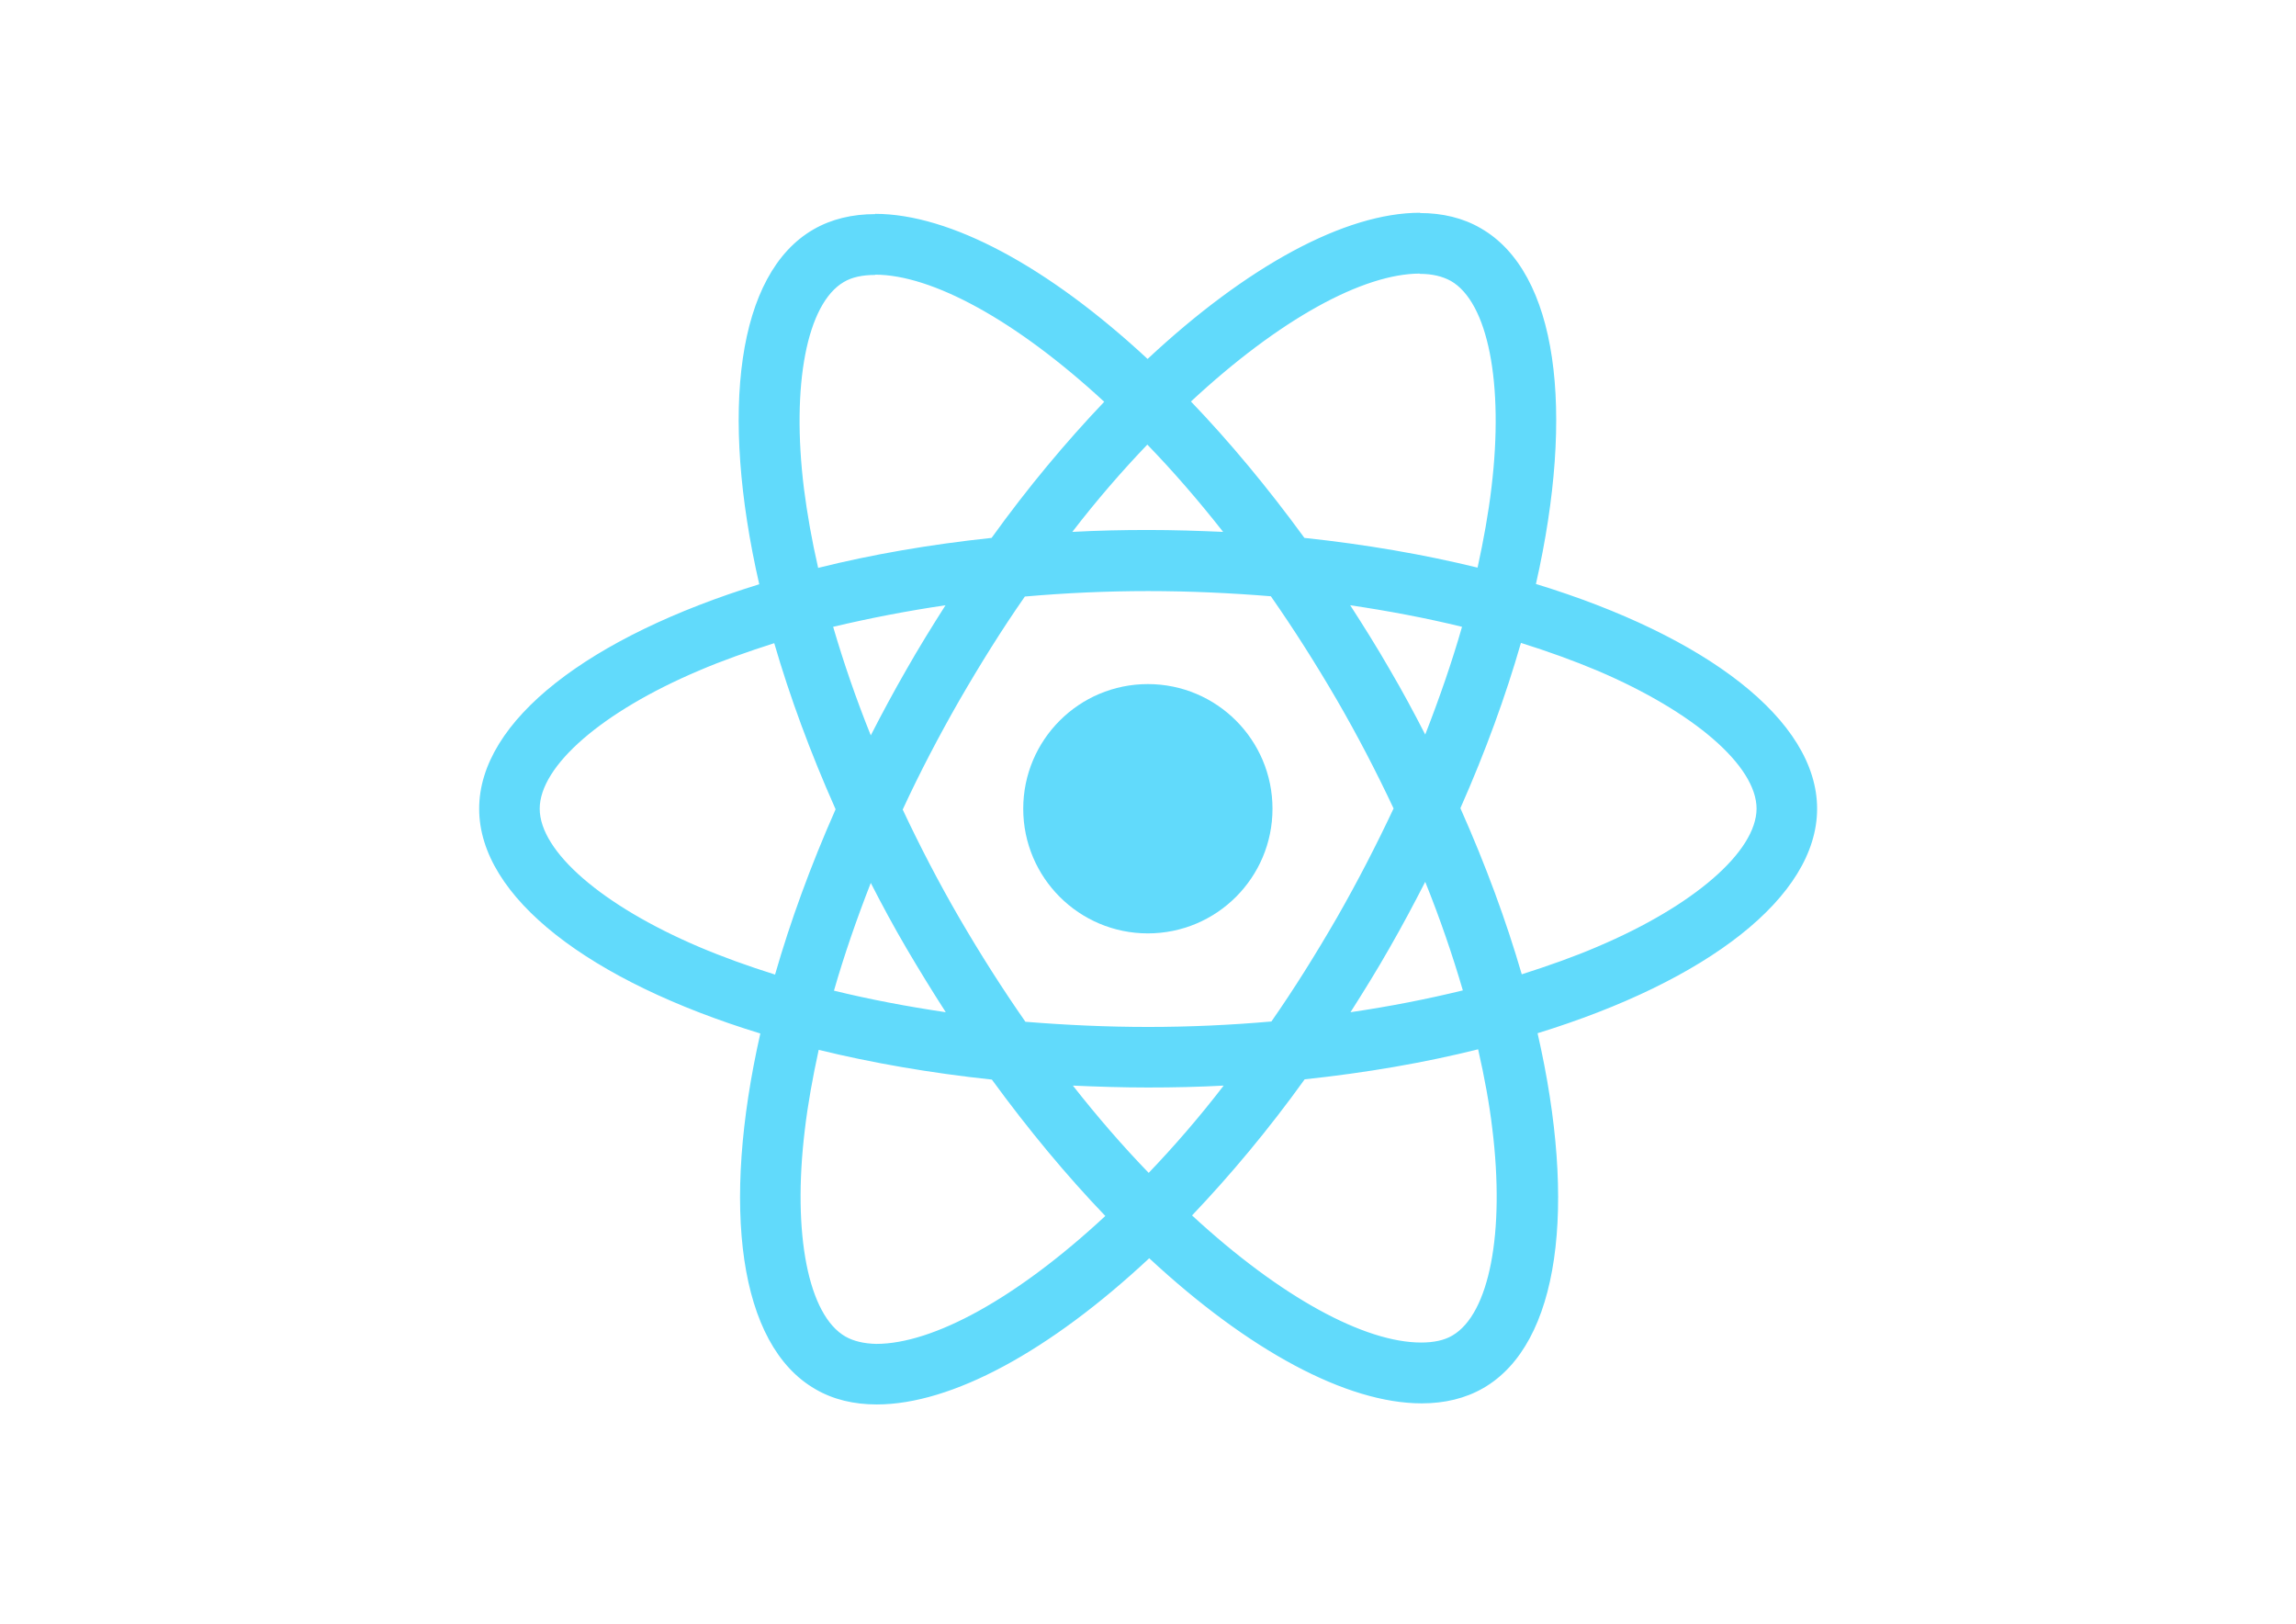
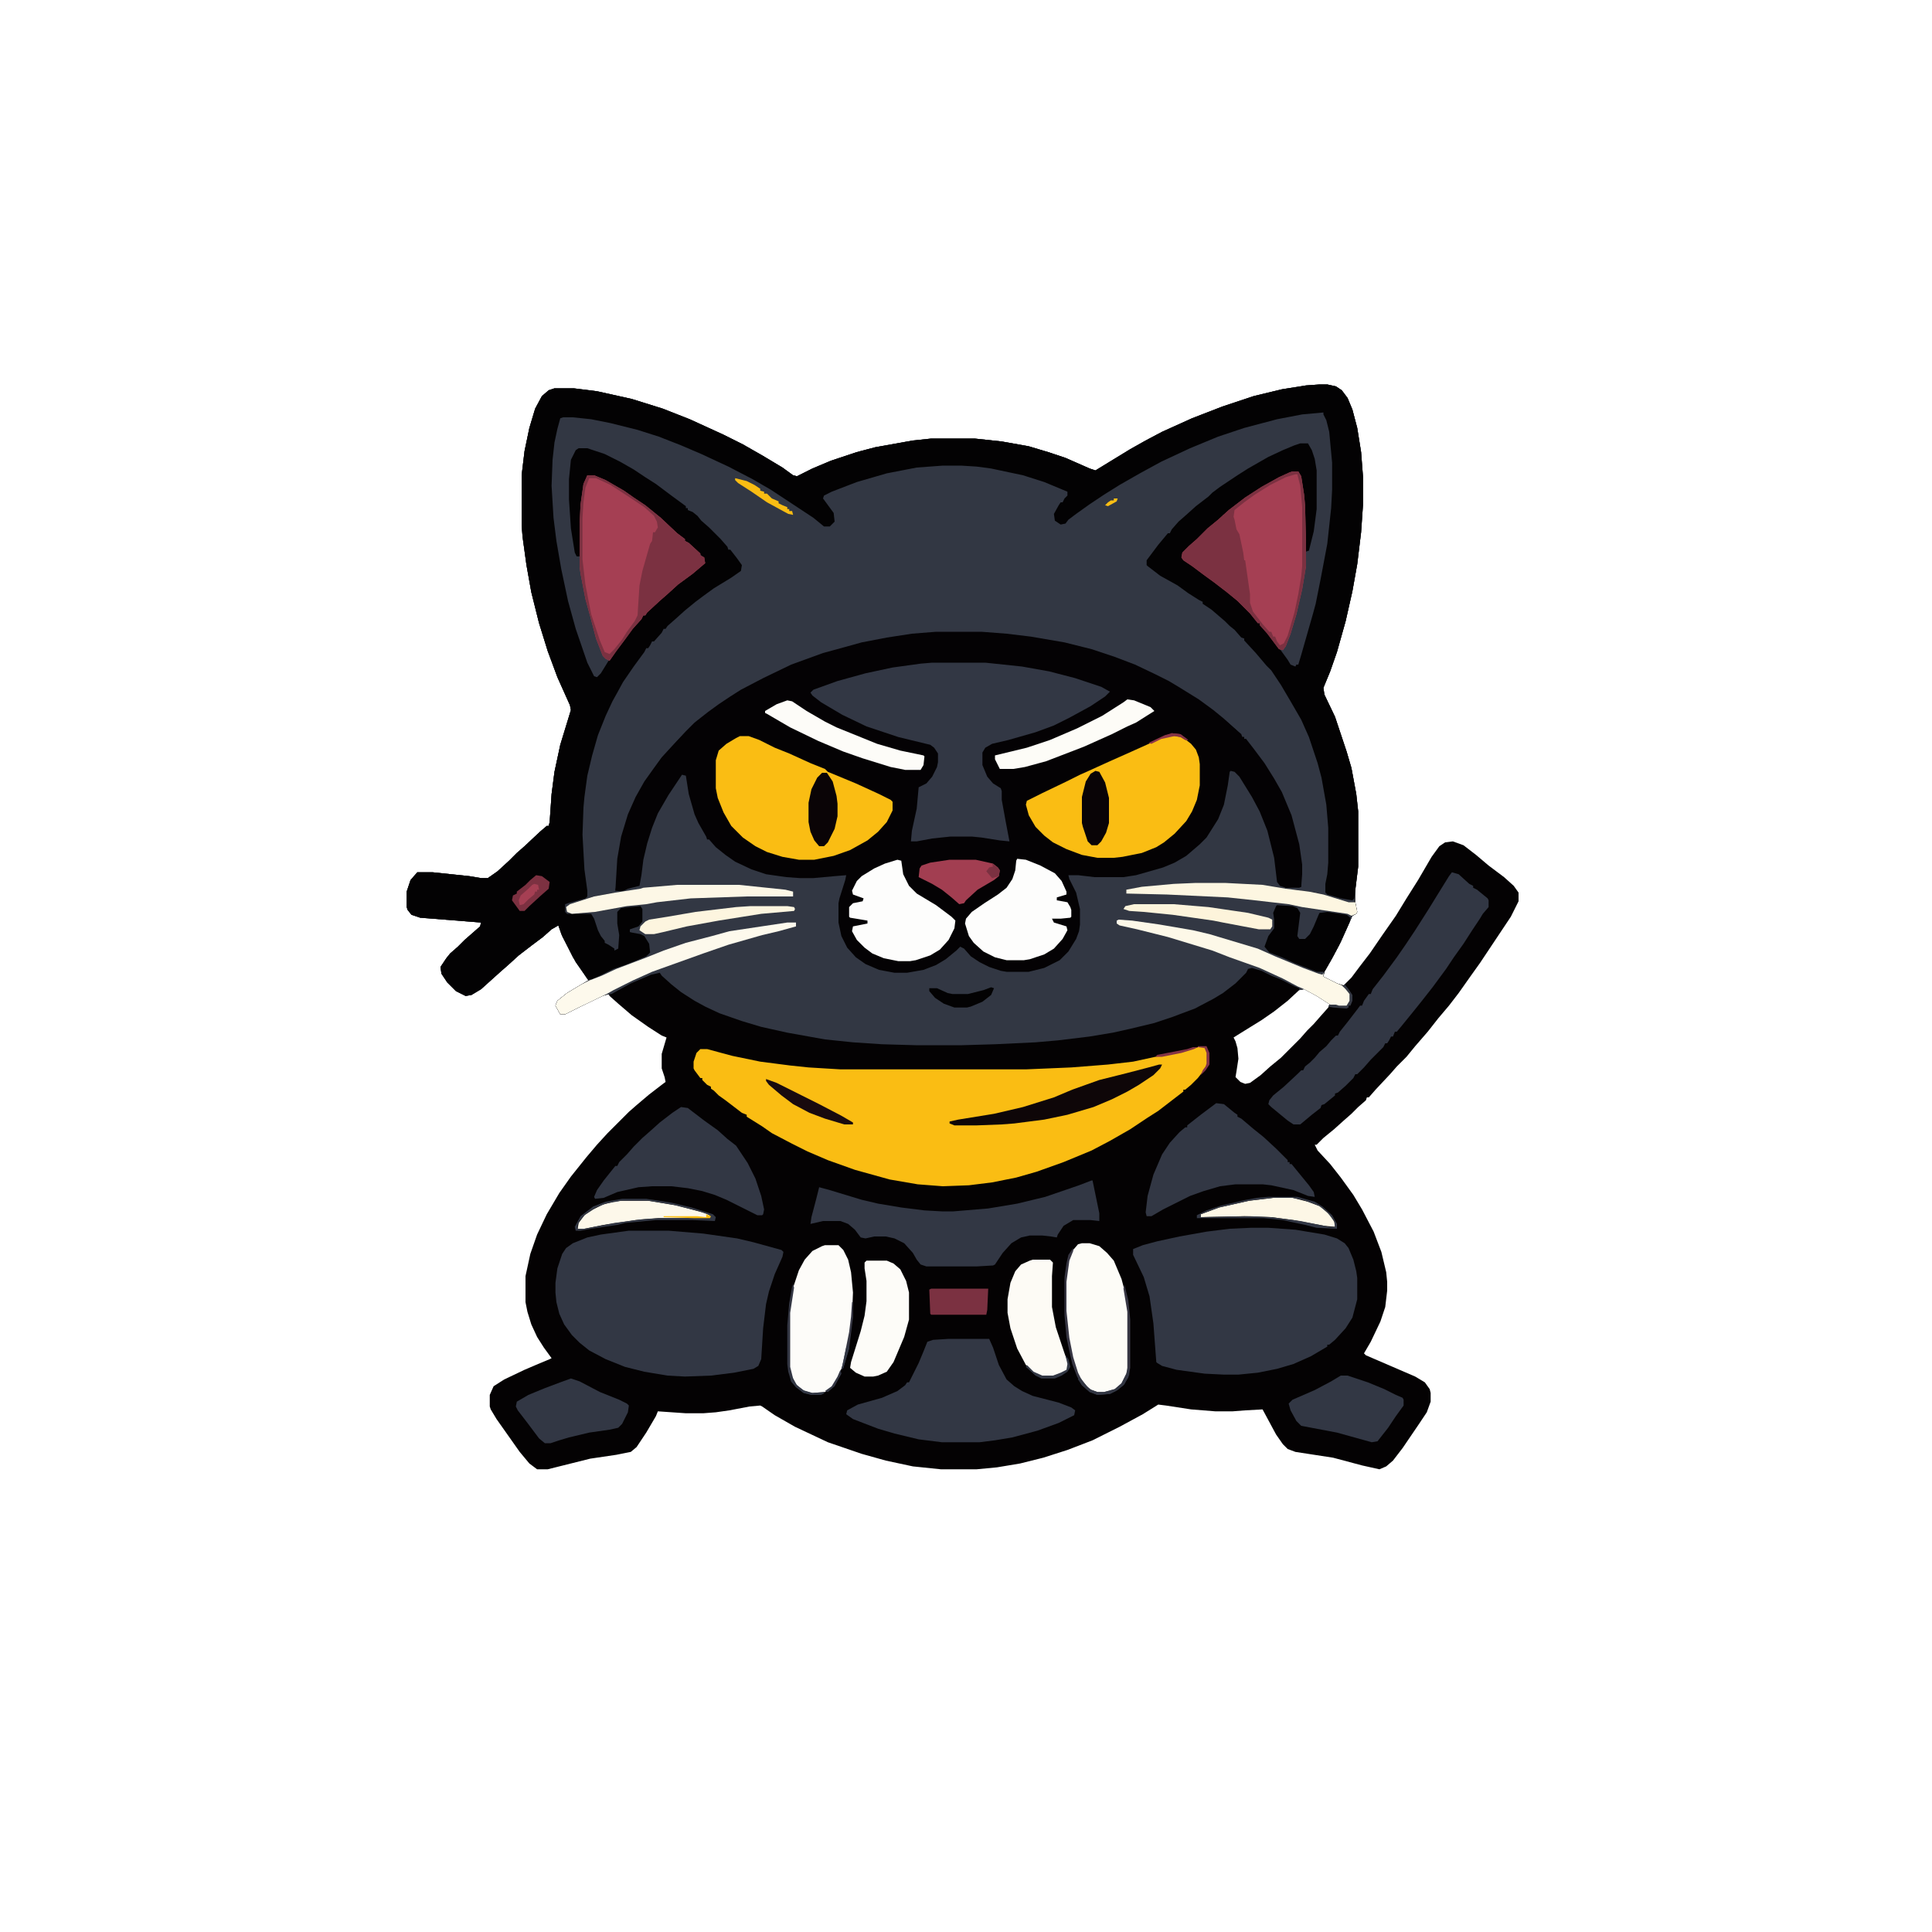
- <svg xmlns="http://www.w3.org/2000/svg" viewBox="0 0 841.9 595.3">
-   <g fill="#61DAFB">
-     <path d="M666.3 296.5c0-32.5-40.7-63.3-103.1-82.4 14.4-63.6 8-114.2-20.2-130.4-6.5-3.8-14.1-5.6-22.4-5.6v22.3c4.6 0 8.3.9 11.4 2.6 13.6 7.8 19.5 37.5 14.9 75.7-1.1 9.4-2.9 19.3-5.1 29.4-19.6-4.8-41-8.5-63.5-10.9-13.5-18.5-27.5-35.3-41.6-50 32.6-30.3 63.2-46.9 84-46.9V78c-27.5 0-63.5 19.6-99.9 53.6-36.4-33.8-72.4-53.2-99.9-53.2v22.3c20.7 0 51.4 16.5 84 46.6-14 14.7-28 31.4-41.3 49.9-22.6 2.4-44 6.1-63.6 11-2.3-10-4-19.7-5.2-29-4.7-38.2 1.1-67.9 14.6-75.8 3-1.8 6.9-2.6 11.5-2.6V78.5c-8.4 0-16 1.8-22.6 5.6-28.1 16.2-34.4 66.7-19.9 130.1-62.2 19.2-102.7 49.9-102.7 82.3 0 32.5 40.7 63.3 103.1 82.4-14.4 63.6-8 114.2 20.2 130.4 6.5 3.8 14.1 5.6 22.5 5.6 27.5 0 63.5-19.6 99.9-53.6 36.4 33.8 72.4 53.2 99.9 53.2 8.4 0 16-1.8 22.6-5.6 28.1-16.2 34.4-66.7 19.9-130.1 62-19.1 102.5-49.9 102.5-82.3zm-130.2-66.7c-3.7 12.9-8.3 26.2-13.5 39.5-4.1-8-8.4-16-13.1-24-4.6-8-9.5-15.8-14.4-23.4 14.2 2.1 27.9 4.7 41 7.9zm-45.8 106.5c-7.8 13.5-15.8 26.3-24.1 38.2-14.9 1.3-30 2-45.2 2-15.1 0-30.2-.7-45-1.9-8.3-11.9-16.4-24.6-24.2-38-7.6-13.1-14.5-26.4-20.8-39.8 6.2-13.4 13.2-26.8 20.7-39.9 7.8-13.5 15.8-26.3 24.1-38.2 14.9-1.3 30-2 45.2-2 15.1 0 30.2.7 45 1.9 8.3 11.9 16.4 24.6 24.2 38 7.6 13.1 14.5 26.4 20.8 39.8-6.3 13.4-13.2 26.8-20.7 39.9zm32.3-13c5.4 13.4 10 26.8 13.8 39.8-13.1 3.2-26.9 5.9-41.2 8 4.9-7.7 9.8-15.6 14.4-23.7 4.6-8 8.9-16.1 13-24.1zM421.2 430c-9.3-9.6-18.6-20.3-27.8-32 9 .4 18.2.7 27.5.7 9.4 0 18.7-.2 27.8-.7-9 11.7-18.3 22.4-27.5 32zm-74.4-58.9c-14.2-2.1-27.9-4.7-41-7.9 3.7-12.9 8.3-26.2 13.5-39.5 4.1 8 8.4 16 13.1 24 4.7 8 9.5 15.8 14.4 23.4zM420.7 163c9.3 9.6 18.6 20.3 27.8 32-9-.4-18.2-.7-27.5-.7-9.4 0-18.7.2-27.8.7 9-11.7 18.3-22.4 27.5-32zm-74 58.9c-4.9 7.7-9.8 15.6-14.4 23.7-4.6 8-8.9 16-13 24-5.4-13.4-10-26.8-13.8-39.8 13.1-3.1 26.9-5.8 41.2-7.9zm-90.5 125.2c-35.4-15.1-58.3-34.9-58.3-50.6 0-15.7 22.9-35.6 58.3-50.6 8.6-3.7 18-7 27.7-10.1 5.7 19.6 13.2 40 22.5 60.9-9.2 20.8-16.6 41.1-22.2 60.6-9.9-3.1-19.3-6.5-28-10.2zM310 490c-13.6-7.8-19.5-37.5-14.9-75.7 1.1-9.4 2.9-19.3 5.1-29.4 19.6 4.8 41 8.5 63.5 10.9 13.5 18.5 27.5 35.3 41.6 50-32.6 30.3-63.2 46.9-84 46.9-4.5-.1-8.3-1-11.3-2.7zm237.2-76.2c4.7 38.2-1.1 67.9-14.6 75.8-3 1.8-6.9 2.6-11.5 2.6-20.7 0-51.4-16.5-84-46.6 14-14.7 28-31.4 41.3-49.9 22.6-2.4 44-6.1 63.6-11 2.3 10.1 4.1 19.8 5.2 29.1zm38.5-66.7c-8.6 3.7-18 7-27.7 10.1-5.7-19.6-13.2-40-22.5-60.9 9.2-20.8 16.6-41.1 22.2-60.6 9.9 3.1 19.3 6.5 28.1 10.2 35.4 15.1 58.3 34.9 58.3 50.6-.1 15.7-23 35.6-58.4 50.6zM320.8 78.4z" />
-     <circle cx="420.9" cy="296.5" r="45.7" />
-     <path d="M520.5 78.1z" />
-   </g>
+ <svg xmlns="http://www.w3.org/2000/svg" version="1.1" viewBox="0 0 2000 2000" width="500" height="500">
+   <path transform="translate(1366,398)" d="m0 0h8l9 2 6 4 6 8 5 12 5 19 4 25 2 26v28l-2 29-4 33-5 28-7 31-9 32-7 20-7 17 1 7 11 23 12 36 5 17 5 27 2 18v57l-3 24v13l2 10-1 2-4 2-12 27-9 17-8 14-1 5 14 7 7 2 8-8 9-12 10-13 13-19 14-20 11-18 12-19 14-24 8-11 6-4 8-1 11 4 13 10 13 11 16 12 10 9 5 7v9l-8 16-32 48-10 14-12 17-10 13-11 13-11 14-13 15-9 11-10 10-7 8-15 16-7 8h-2l-1 3-8 7-7 7-8 7-10 9-11 9-7 7h-2l3 6 13 14 11 14 13 18 9 15 12 23 8 21 5 21 1 10v9l-2 17-5 15-10 21-7 12 2 2 51 22 10 6 5 7 1 4v9l-4 11-8 12-17 25-10 13-7 6-7 3-18-4-30-8-39-6-8-3-5-5-7-10-14-26-18 1-13 1h-18l-25-2-26-4-8-1-16 10-24 13-28 14-26 10-25 8-24 6-24 4-21 2h-37l-29-3-28-6-25-7-35-12-34-16-21-12-13-9-2-1-11 1-21 4-14 2-13 1h-18l-29-2-2 5-10 17-10 15-6 5-15 3-27 4-44 11h-11l-8-6-10-12-24-34-6-10-1-3v-12l4-9 11-7 21-10 14-6 12-5 2-1-8-11-7-11-6-13-4-13-2-10v-27l5-23 7-20 10-21 13-22 12-17 16-20 11-13 11-12 22-22 8-7 13-11 13-10 4-3-1-5-3-9v-15l5-17-5-2-14-9-17-12-14-12-9-8-1-2-9 3-36 18h-5l-5-9 2-5 10-8 15-9 7-4-16-24-12-24-3-9-7 4-9 8-12 9-13 10-11 10-8 7-20 18-10 6-6 1-10-5-9-9-6-9-1-7 6-9 4-5 8-7 7-7 16-14 1-4-63-5-9-3-4-5-1-3v-16l4-12 7-8h16l38 4 12 2h7l10-7 12-11 8-8 8-7 16-15 7-6h2l1-4 2-29 3-23 6-28 11-36-1-5-13-29-10-27-9-29-8-32-5-28-4-29-1-12v-52l3-25 5-24 6-20 7-13 7-6 6-2h20l24 3 36 8 32 10 28 11 35 16 20 10 21 12 20 12 11 8 4 1 16-8 19-8 27-9 19-5 39-7 19-2h45l28 3 28 5 20 6 18 6 25 11 6 2 36-22 16-9 17-9 31-14 31-12 33-11 29-7 25-4zm-19 625-14 13-14 11-13 9-21 13-8 5 2 4 2 7 1 11-2 13-1 6 5 5 5 2 5-1 11-8 10-9 11-9 20-20 7-8 7-7 7-8 8-9 2-4-14-9-13-7z" fill="#040203" />
+   <path transform="translate(1366,398)" d="m0 0h8l9 2 6 4 6 8 5 12 5 19 4 25 2 26v28l-2 29-4 33-5 28-7 31-9 32-7 20-7 17 1 7 11 23 12 36 5 17 5 27 2 18v57l-3 24-1 14-9-1-26-8-17-3-19-2v-2l16-1v-23l-3-21-6-22-5-16-8-18-11-19-12-17-6-8-6-7v-2h-2v-2h-2l-7-8-8-7-17-14-21-14-13-8-18-10-8-4-24-11-33-12-26-7-31-6-27-4-20-2-17-1h-47l-25 2-36 6-19 4-23 6-19 6-28 10-33 16-23 12-10 7-13 9-16 12-13 12-9 9-7 8-11 12-7 10-12 18-10 19-6 16-5 17-3 17-2 20-1 14-1 5h9l-2 2-24 4-21 6-11 4-1 4 1 2 7 1 28-3 20-4h20l2 3v13l-4 5-9 3v3l11 2 4 2 5 8 1 9-4 4-12 5-10 4-12 4-16 8-7 3-4-1-12-17-14-27-4-11-7 4-9 8-12 9-13 10-11 10-8 7-20 18-10 6-6 1-10-5-9-9-6-9-1-7 6-9 4-5 8-7 7-7 16-14 1-4-63-5-9-3-4-5-1-3v-16l4-12 7-8h16l38 4 12 2h7l10-7 12-11 8-8 8-7 16-15 7-6h2l1-4 2-29 3-23 6-28 11-36-1-5-13-29-10-27-9-29-8-32-5-28-4-29-1-12v-52l3-25 5-24 6-20 7-13 7-6 6-2h20l24 3 36 8 32 10 28 11 35 16 20 10 21 12 20 12 11 8 4 1 16-8 19-8 27-9 19-5 39-7 19-2h45l28 3 28 5 20 6 18 6 25 11 6 2 36-22 16-9 17-9 31-14 31-12 33-11 29-7 25-4z" fill="#323743" />
+   <path transform="translate(969,654)" d="m0 0h47l26 2 25 3 35 6 28 7 24 8 21 8 21 10 14 7 10 6 21 13 15 11 11 9 10 9 8 7 1 3h2v2h2l7 9 12 16 10 16 8 14 10 24 8 30 3 21v10l-1 13-2 1h-14v2h9l22 3 25 7 9 3h7l2 10-1 2-4 2-12 27-9 17-8 14-1 5 14 7 5 2 5 4 4 5v7l-4 6h-8l-9-2-14-9-13-7-5 1v-2l-5-2-14-7-10-4-10-5-10-3-4 1-2 4-11 11-13 10-10 6-19 10-24 9-18 6-25 6-18 4-24 4-33 4-23 2-42 2-34 1h-48l-35-1-30-2-29-3-39-7-27-6-20-6-23-8-15-7-11-6-14-9-10-8-10-9-2-3-9 2-21 9-20 11-7 1-25 12-16 8h-5l-5-9 2-5 10-8 15-9 12-7 23-11 16-5 13-6 5-2 1-2-1-9-4-6v-2l-12-3-3-1v-3l10-5 2-3v-13l-1-2h-20l-27 5-24 2-5-2-1-5 4-3 25-8 22-4 7-1-7-1 2-33 4-23 7-23 8-18 9-16 10-14 8-11 11-12 14-15 9-9 14-11 11-8 12-8 11-7 23-12 29-14 33-12 22-6 18-5 26-5 26-4z" fill="#040204" />
+   <path transform="translate(1274,798)" d="m0 0 4 1 5 5 13 21 8 15 8 20 7 28 3 25 3 4 6 2v2h9l22 3 25 7 9 3h7l2 10-1 2-4 2-12 27-9 17-8 14-1 5 14 7 5 2 5 4 4 5v7l-4 6h-8l-9-2-14-9-13-7-5 1v-2l-5-2-14-7-10-4-10-5-10-3-4 1-2 4-11 11-13 10-10 6-19 10-24 9-18 6-25 6-18 4-24 4-33 4-23 2-42 2-34 1h-48l-35-1-30-2-29-3-39-7-27-6-20-6-23-8-15-7-11-6-14-9-10-8-10-9-2-3-9 2-21 9-20 11-7 1-25 12-16 8h-5l-5-9 2-5 10-8 15-9 12-7 23-11 16-5 13-6 5-2 1-2-1-9-4-6v-2l-12-3-3-1v-3l10-5 2-3v-13l-1-2h-20l-27 5-24 2-5-2-1-5 4-3 25-8 22-4 9-2 4-2 12-3 2-11 2-16 4-17 5-16 6-15 11-19 14-21 4 1 3 19 6 21 4 9 8 14 1 3h2l7 8 10 8 10 7 17 8 15 5 21 3 14 1h14l22-2 12-1-1 5-6 19-1 5v20l3 14 6 12 9 10 10 7 14 6 16 3h13l17-3 13-5 10-6 11-9 4-4 4 2 7 8 9 6 10 5 12 4 6 1h23l16-4 16-8 9-9 8-13 3-8 1-7v-16l-4-17-7-14-1-4h10l17 2h30l13-2 28-8 12-5 12-7 14-12 7-7 12-19 6-15 4-20 2-14z" fill="#323743" />
+   <path transform="translate(1366,398)" d="m0 0h8l9 2 6 4 6 8 5 12 5 19 4 25 2 26v28l-2 29-4 33-5 28-7 31-9 32-7 20-7 17 1 7 11 23 12 36 5 17 5 27 2 18v57l-4 33-2 2-12-2-14-4-2-2v-9l2-10 1-12v-36l-2-24-5-28-4-15-9-27-8-18-11-19-10-17-10-15-5-5-11-13-12-13v-2l-3-1-7-8-5-4-5-5-14-12-9-6v-2l-4-2-11-7-11-8-18-10-13-10-1-1v-5l12-16 10-12h2l2-4 7-8 8-7 10-9 13-10 4-4 8-6 18-12 11-7 21-12 15-7 12-5 6-2h8l4 7 3 9 2 12v40l-3 23-5 20-3 1-1-9-1-39-3-25-3-9-9 1-19 9-18 11-17 12-13 11h-2l-1 3-10 8-13 12-9 9-8 7-1 5 4 4 14 10 8 6 13 10 11 8 16 15 8 8 4 5v2h2l9 11 12 16 8 11 3 5 5 2 1-2h2l3-10 12-42 3-11 5-25 7-37 4-37 1-19v-28l-3-32-3-12-3-6v-2l-22 2-26 5-34 9-27 9-29 12-30 14-22 12-21 12-16 10-15 10-14 10-8 6-3 4-5 1-6-4-1-7 5-9 2-3h2l2-4 3-3v-4l-24-10-22-7-33-7-15-2-16-1h-19l-27 2-31 6-31 9-26 10-8 4-1 3 11 15 1 9-5 5h-6l-11-9-44-29-19-11-25-13-28-13-21-9-23-9-22-7-28-7-20-4-19-2h-10l-3 1-3 11-3 14-2 18-1 27 2 33 3 24 5 29 7 33 8 29 12 35 7 14 3 1 4-4 8-13 8-11 21-28 7-8h2l2-4 8-8 8-7 15-13 10-8 13-10 5-4-1-6-5-5-12-11-2-1v-2l-4-2-12-11-10-9-16-13-11-7-10-7-21-12-10-4h-7l-4 13-2 16-2 54h-3l-2-4-4-25-2-30v-21l2-20 5-10 3-2h9l18 6 16 8 14 8 12 8 11 7 16 12 15 11v2h2v2l5 2 5 4 4 5 8 7 12 12 7 8 1 3h2l7 9 5 7-1 6-10 7-18 11-11 8-8 6-11 9-10 9-8 7-2 3h-2l-2 4-8 9h-2l-2 4-2 3h-2l-2 4-11 15-11 16-6 11-5 9-7 15-8 20-6 21-5 21-3 22-1 11-1 28 2 36 3 22v6l-2 2-18 5-3 1v8l2 2h25l3 5 4 12 3 6 4 5v2l4 2 6 4v2l4-2 1-14-2-12v-12l4-4 20-2 2 3v13l-4 5-9 3v3l11 2 4 2 5 8 1 9-4 4-12 5-10 4-12 4-16 8-7 3-4-1-12-17-14-27-4-11-7 4-9 8-12 9-13 10-11 10-8 7-20 18-10 6-6 1-10-5-9-9-6-9-1-7 6-9 4-5 8-7 7-7 16-14 1-4-63-5-9-3-4-5-1-3v-16l4-12 7-8h16l38 4 12 2h7l10-7 12-11 8-8 8-7 16-15 7-6h2l1-4 2-29 3-23 6-28 11-36-1-5-13-29-10-27-9-29-8-32-5-28-4-29-1-12v-52l3-25 5-24 6-20 7-13 7-6 6-2h20l24 3 36 8 32 10 28 11 35 16 20 10 21 12 20 12 11 8 4 1 16-8 19-8 27-9 19-5 39-7 19-2h45l28 3 28 5 20 6 18 6 25 11 6 2 36-22 16-9 17-9 31-14 31-12 33-11 29-7 25-4z" fill="#030203" />
+   <path transform="translate(1240,1084)" d="m0 0h7l2 2 1 4v11l-3 6-7 9-7 7-6 5h-2v2l-26 20-11 7-18 12-21 12-19 10-29 12-28 10-21 6-25 5-24 3-27 1-26-2-29-5-36-10-28-10-21-9-16-8-21-11-10-7-16-10v-2l-5-2-17-13-7-5-5-5-3-2v-2l-4-2-5-5v-2h-2l-6-8-1-2v-7l3-9 4-4h7l26 7 29 6 31 4 19 2 33 2h192l47-2 38-3 26-3 23-5 27-5z" fill="#FABD13" />
+   <path transform="translate(651,1274)" d="m0 0h41l36 3 35 5 17 4 29 8 2 2-1 5-8 18-6 18-3 13-3 25-2 32-3 7-5 3-20 4-24 3-27 1-18-1-24-4-20-5-20-8-17-9-10-8-8-8-8-11-5-11-3-12-1-10v-10l2-15 5-15 4-6 7-5 15-6 14-3z" fill="#323744" />
+   <path transform="translate(1295,1271)" d="m0 0h18l28 2 30 5 13 4 8 5 4 5 5 12 3 12 1 7v22l-5 19-7 11-11 12-6 5h-2v2l-17 10-18 8-17 5-20 4-20 2h-15l-20-1-29-4-15-4-5-3-1-1-3-40-4-28-6-20-11-23v-6l10-4 15-4 23-5 28-5 24-3z" fill="#323744" />
+   <path transform="translate(965,686)" d="m0 0h55l38 4 28 5 27 7 27 9 9 5-5 5-15 10-22 12-16 8-19 7-28 8-17 4-7 4-3 5v13l5 12 6 7 8 5 1 3v9l4 22 4 21-10-1-19-3-10-1h-22l-19 2-16 3h-6l1-11 5-23 2-22 8-4 6-7 5-10 1-5v-9l-4-6-4-3-33-8-33-11-25-12-22-13-9-7-2-3 3-3 25-9 29-8 28-6 29-4z" fill="#323744" />
+   <path transform="translate(766,762)" d="m0 0h9l11 4 16 8 15 6 22 10 15 6 3 3 29 12 24 11 12 6 2 2v9l-6 12-9 10-11 9-18 10-17 6-20 4h-16l-17-3-16-5-12-6-13-9-12-12-8-14-6-15-2-10v-29l3-10 8-7 10-6z" fill="#FABD13" />
+   <path transform="translate(1216,761)" d="m0 0 8 2 9 7 5 6 3 8 1 7v22l-3 15-5 12-6 10-12 13-11 9-8 5-15 6-20 4-9 1h-17l-16-3-16-6-14-7-9-7-9-9-7-12-3-11 1-4 16-8 25-12 14-7 9-4 22-10 18-8 20-9 18-8z" fill="#FABD13" />
+   <path transform="translate(1503,903)" d="m0 0 7 2 11 10 4 2v2l4 2 11 9 1 2v7l-6 7-3 5-8 12-9 14-10 14-8 12-14 19-11 14-8 10-13 16-5 6h-2l-2 5h-2l-2 4-2 3h-2l-2 4-13 13-7 8-7 7h-2l-2 4-8 8-8 7-3 1v2l-11 9-3 1-1 3-9 7-12 10h-7l-6-4-17-14-3-3 1-4 4-5 11-9 15-14 3-3h2l2-4 5-4 5-5 5-6 7-6 5-6 5-5h2l2-4 8-10 10-13 3-4h2l2-5 5-7h2l2-5 11-14 14-19 9-13 10-15 14-22 8-13 13-21z" fill="#323744" />
+   <path transform="translate(982,1386)" d="m0 0h42l4 9 6 18 8 15 8 7 8 5 11 5 27 7 13 5 4 3-1 5-16 8-22 8-26 7-18 3-16 2h-39l-24-3-25-6-17-5-26-10-7-5 1-4 11-6 25-7 16-7 8-6 2-3h2l10-20 5-12 4-10 6-2z" fill="#323744" />
+   <path transform="translate(608,492)" d="m0 0h7l12 5 19 11 10 7 12 8 16 13 17 16 8 6v2l4 2 12 11v2l4 2 1 6-13 11-15 11-11 10-8 7-13 12-2 3h-2l-2 4-9 10-8 11-9 12-7 10-4-2-3-3-7-18-6-23-5-18-5-26-1-7v-45l1-20 3-21z" fill="#A53F53" />
+   <path transform="translate(1338,488)" d="m0 0h6l3 5 3 19 1 11 1 39v24l-4 24-6 26-6 20-5 13-3 4-4-1-12-16-8-9v-2h-2l-8-10-13-13-11-9-13-10-11-8-12-9-9-6-2-3 1-5 7-7 8-7 11-11 11-9 11-10 17-13 17-11 18-10 11-5z" fill="#A53F53" />
+   <path transform="translate(1130,1222)" d="m0 0h1l7 34v8l-9-1h-18l-10 6-6 9-1 3-6-1-9-1h-13l-9 2-10 6-9 10-8 12-2 1-17 1h-52l-6-2-4-5-4-7-9-10-10-5-9-2h-12l-9 2-5-1-6-8-7-6-8-3h-18l-13 3 1-7 5-19 3-12 11 3 33 10 17 4 24 4 24 3 18 1h12l36-3 30-5 29-7 35-12z" fill="#323744" />
+   <path transform="translate(1259,1142)" d="m0 0 8 1 11 9 3 2v2l4 2 13 11 10 8 13 12 12 12v2h2v2h2l18 22 5 7 1 5-7-1-15-6-23-5-9-1h-28l-16 2-17 5-14 5-28 14-12 7h-5l-1-4 2-17 6-22 9-21 8-12 10-11 6-5h2v-2l14-11z" fill="#323744" />
+   <path transform="translate(705,1146)" d="m0 0 7 1 17 13 14 10 10 9 9 7 12 18 8 16 6 18 3 14-1 5-1 1h-5l-32-16-12-5-13-4-15-3-17-2h-20l-14 1-22 5-14 6-9 1-1-2 3-7 7-10 12-15h2l2-4 8-8 7-8 9-9 8-7 10-9 13-10z" fill="#323744" />
+   <path transform="translate(1120,1287)" d="m0 0h8l10 3 8 7 7 8 8 19 4 15 3 19v58l-2 9-6 9-8 6-9 2h-7l-8-3-7-7-5-9-5-14-4-17-3-24-1-11v-30l3-22 4-10 6-7z" fill="#FDFCF7" />
+   <path transform="translate(854,1289)" d="m0 0h14l5 5 5 10 3 13 2 21-1 25-4 27-5 22-7 17-6 8-6 4-8 2-10-1-8-4-7-8-3-9-1-6v-56l4-26 6-18 6-11 8-9 10-5z" fill="#FDFCF9" />
+   <path transform="translate(1053,889)" d="m0 0 9 1 15 6 15 8 7 8 5 11v3l-10 3v3l11 2 3 5 1 3v7l-1 1-10 1h-9l2 4 13 4 1 4-5 9-9 10-10 6-15 5-6 1h-18l-12-3-12-6-10-9-5-7-4-13 1-5 6-7 13-9 14-9 9-7 6-9 3-9 1-10z" fill="#FDFDFC" />
+   <path transform="translate(929,890)" d="m0 0 4 1 2 14 6 12 8 8 20 12 16 12 4 4-1 8-6 12-9 10-10 6-15 5-6 1h-12l-15-3-12-5-8-6-8-8-5-9 1-5 15-3v-3l-18-3-1-1v-10l4-4 10-2 1-3-11-4-1-4 5-10 5-5 13-8 11-5z" fill="#FDFDFC" />
+   <path transform="translate(1388,1424)" d="m0 0h7l21 7 17 7 12 6 7 3 1 2v6l-8 11-8 12-11 14-6 1-36-10-37-7-5-5-6-11-2-7 4-4 23-10 17-9z" fill="#323744" />
+   <path transform="translate(1069,1304)" d="m0 0h18l3 3-1 14v32l4 21 9 27 4 11-1 6-11 6-4 1h-11l-9-4-8-8-9-17-7-21-3-16v-14l3-17 5-12 6-7 9-4z" fill="#FDFBF5" />
+   <path transform="translate(897,1305)" d="m0 0h21l7 3 7 6 6 12 3 12v28l-5 18-11 26-7 10-9 4-5 1h-9l-9-4-6-5 1-6 10-32 4-16 2-15v-21l-2-13v-6z" fill="#FDFCF8" />
+   <path transform="translate(591,1427)" d="m0 0 9 3 21 11 20 8 8 4 2 2-1 7-6 12-4 4-9 2-21 3-21 5-10 3-9 3h-6l-6-5-12-16-10-13-2-4 1-5 12-7 17-7 16-6z" fill="#323744" />
+   <path transform="translate(1338,488)" d="m0 0h6l3 5 3 19 1 11 1 39v24l-4 24-6 26-6 20-5 13-3 4-4-1-12-16-8-9v-2h-2l-8-10-13-13-11-9-13-10-11-8-12-9-9-6-2-3 1-5 7-7 8-7 11-11 11-9 11-10 17-13 17-11 18-10 11-5zm3 3-10 3-16 8-16 10-11 8-10 8-1 7 1 3 2 10 3 5 4 19 1 8h1l5 35v9l3 9 10 13 7 8h2l2 5h2l2 5 3 4 4-2 4-8 7-24 4-19 3-18 1-11v-61l-2-22-3-12z" fill="#7B3141" />
+   <path transform="translate(608,492)" d="m0 0h7l12 5 19 11 10 7 12 8 16 13 17 16 8 6v2l4 2 12 11v2l4 2 1 6-13 11-15 11-11 10-8 7-13 12-2 3h-2l-2 4-9 10-8 11-9 12-7 10-4-2-3-3-7-18-6-23-5-18-5-26-1-7v-45l1-20 3-21zm2 3-4 10-2 15-1 16v43l3 26 6 31 9 27 5 12 5 2 5-5 8-10 5-8 8-11 3-6 1-16 1-15 3-15 8-28 2-3 1-9h2l3-5-1-6-3-6-10-9-15-10-20-13-15-7z" fill="#7B3141" />
+   <path transform="translate(1158,952)" d="m0 0 14 1 28 4 35 6 17 4 50 15 18 8 29 12 16 6 4 1 1-2v4l14 7 5 2 5 4 4 5v7l-4 6h-8l-9-2-14-9-13-7-7-3-15-8-24-11-31-11-18-7-46-14-32-8-18-4-3-2v-3z" fill="#FDF8E8" />
+   <path transform="translate(815,955)" d="m0 0h9v4l-18 5-17 4-35 10-26 9-53 19-20 9-20 10-7 4-29 14-14 7h-5l-5-9 2-5 10-8 15-9 8-4 13-5 15-7 29-11 20-8 23-8 27-7 18-5z" fill="#FDF9EC" />
+   <path transform="translate(1322,937)" d="m0 0 16 1 5 2 3 5-3 24 2 3h6l5-5 4-8 5-12 1-2 8-1 20 3 4 3-1 5-11 24-7 13-8 14h-8l-23-9-13-6-13-5-5-6 4-11 6-8v-9l-1-7 3-7z" fill="#030203" />
+   <path transform="translate(1200,1102)" d="m0 0h3l-2 4-7 7-15 10-12 7-16 8-19 8-27 8-24 5-31 4-13 1-26 1h-23l-5-2v-2l9-2 37-6 30-7 32-10 19-8 28-10 28-7 23-6z" fill="#0E0608" />
+   <path transform="translate(815,725)" d="m0 0 5 1 15 10 19 11 12 6 42 17 24 7 24 5 1 1-1 9-3 5h-16l-15-3-29-9-20-7-26-11-29-14-24-14-2-1v-2l12-7z" fill="#FDFCF8" />
+   <path transform="translate(1167,724)" d="m0 0 7 1 17 7 4 4-19 12-9 4-16 8-29 13-39 15-22 6-12 2h-14l-5-10v-4l33-8 24-8 28-12 26-13 22-14z" fill="#FDFCF7" />
+   <path transform="translate(1238,914)" d="m0 0h30l39 2 24 4 24 3 15 3 26 8h7l2 10-1 2-5 2-4-2-47-7-14-3-35-4-28-3-63-3-42-1v-4l16-3 33-3z" fill="#FDF6E1" />
+   <path transform="translate(701,916)" d="m0 0h64l48 5 8 2v5h-48l-58 2-35 4-11 2-20 2-33 6-24 2-5-2-1-5 4-3 25-8 22-4 26-4 3-1z" fill="#FDF7E6" />
+   <path transform="translate(983,890)" d="m0 0h27l18 4 5 4 2 3-1 6-5 4-17 10-12 11-2 3-5 1-8-7-10-8-10-6-14-7 1-9 2-3 9-3z" fill="#A23E51" />
+   <path transform="translate(1318,1240)" d="m0 0h20l16 4 13 5 10 9 5 8v4l-11-1-32-6-23-3-28-1-45 1v-3l19-7 31-7z" fill="#FDF7E6" />
+   <path transform="translate(643,1243)" d="m0 0h28l30 5 30 8 5 3-1 2h-53l-24 2-33 5-20 4h-7l1-6 6-8 9-6 10-5 11-3z" fill="#FDF8EA" />
+   <path transform="translate(851,800)" d="m0 0h5l6 9 4 15 1 8v13l-3 13-7 14-4 4h-5l-5-6-4-9-2-10v-20l3-14 6-12z" fill="#0A0406" />
+   <path transform="translate(1134,798)" d="m0 0 4 1 6 11 4 16v26l-3 10-5 9-4 4h-6l-4-4-5-15-1-4v-27l4-16 5-8z" fill="#090406" />
+   <path transform="translate(1174,936)" d="m0 0h41l36 3 41 6 21 5 4 2v7l-2 3h-12l-37-7-10-2-42-6-30-3-15-1-6-2 2-3z" fill="#FDF4DB" />
+   <path transform="translate(777,938)" d="m0 0h38l7 1 1 2-1 2-34 3-44 7-33 6-25 6-9 2h-9l-6-4 1-4 5-5 4-2 19-3 29-5 42-5z" fill="#FDF5DF" />
+   <path transform="translate(964,1334)" d="m0 0h59l-1 22-1 5h-57l-1-1-1-25z" fill="#7B3141" />
+   <path transform="translate(793,1117)" d="m0 0 11 4 44 22 23 12 12 7v2h-9l-20-6-16-6-17-9-12-9-13-11-3-4z" fill="#190A0E" />
+   <path transform="translate(555,906)" d="m0 0 6 1 8 6-1 7-8 7-12 11-5 5h-5l-8-11 1-5 4-2v-2l9-7 5-5z" fill="#7C3141" />
+   <path transform="translate(1026,1022)" d="m0 0 3 1-3 7-9 7-12 5-4 1h-13l-11-4-9-6-6-7v-3h8l11 5 5 1h16l16-4z" fill="#030203" />
+   <path transform="translate(644,1241)" d="m0 0h25l26 4 21 5 22 7 3 3-1 4-23-1h-38l-32 3-8 2-27 4-11 2h-5l-1-4 6-11 13-10 13-5zm-1 2-16 3-10 4-11 7-6 7-2 4v4h7l31-6 30-4 16-1h53v-3l-11-4-28-7-25-4z" fill="#323744" />
+   <path transform="translate(1313,1239)" d="m0 0h30l18 5 8 5 10 9 5 9v5l-21-1-12-3-14-3-9-2-20-2h-69v-3l10-5 15-5 26-6 11-2zm5 1-25 3-31 7-19 7v3l51-1 22 1 30 4 30 6h6l-1-6-7-9-9-7-17-6-10-2z" fill="#323744" />
+   <path transform="translate(1111,1292)" d="m0 0v3l-4 10-3 22v30l3 28 4 20 5 16 4 8 8 9 8 3h7l11-3 7-6 5-10 1-6v-58l-4-24 1-4 4 16 2 20v50l-2 10-5 8-8 6-6 3-13 1-8-3-8-7-5-9-5-13-4-18-2-10-2-22v-40l2-14 2-9z" fill="#373643" />
+   <path transform="translate(761,495)" d="m0 0 12 3 8 4 6 4v2l4 1v2h3l5 5 7 3v2l4 2 5 2v2h2v2h3l1 4-5-1-22-12-16-11-14-9-3-3z" fill="#FABD13" />
+   <path transform="translate(821,1329)" d="m0 0 1 4-4 26v56l3 12 4 7 8 6 8 2 13-1-2 2-3 1h-9l-8-2-8-6-5-6-3-10-1-8v-40l2-23 3-17z" fill="#333643" />
+   <path transform="translate(553,915)" d="m0 0 4 1 1 5h-2v2h-2l-1 3-6 5-5 5-4 1-1-5 2-5 8-7 4-4z" fill="#A53F53" />
+   <path transform="translate(1168,1416)" d="m0 0h1v7l-5 10-7 6-8 4-13 1-8-3-8-7-4-6v-2l3 1 6 8 5 4 6 2h7l11-3 7-6 5-10z" fill="#323643" />
+   <path transform="translate(1103,1403)" d="m0 0 3 4 2 8-3 5-6 4-7 3h-14l-6-3-10-9 1-2 7 7 9 4h11l8-3 6-3 1-6z" fill="#323744" />
+   <path transform="translate(1027,894)" d="m0 0 6 4 2 3-1 6-7 2-6-7 3-4 4-1z" fill="#7B3141" />
+   <path transform="translate(882,1348)" d="m0 0h1v16l-4 32-6 20-2 2 2-9 6-30 2-16z" fill="#353643" />
+   <path transform="translate(1392,1019)" d="m0 0 4 5 4 6v6l-2 5h-2v2l-2 1-14-1-5-1 1-2h7l3 1h8l3-5v-7l-4-5-3-3z" fill="#343843" />
+   <path transform="translate(1213,759)" d="m0 0 9 1 8 6h-3l-5-3-6-1-14 3-10 5-3-1 17-8z" fill="#8E3749" />
+   <path transform="translate(1235,1084)" d="m0 0h5l-4 2-13 4-20 4h-7l2-2 31-6z" fill="#843445" />
+   <path transform="translate(1240,1083)" d="m0 0h9l3 7v12l-4 6-5 5 2-5 3-4 1-3v-11l-2-5-7-1z" fill="#833546" />
+   <path transform="translate(818,1425)" d="m0 0h2l4 8 7 6 10 3 13-1-2 2-3 1h-9l-8-2-8-6-5-6z" fill="#323744" />
+   <path transform="translate(731,1257)" d="m0 0 5 2-1 2h-17l-31-1v-1h35l9 1z" fill="#FBBE13" />
+   <path transform="translate(870,1418)" d="m0 0 1 4-7 13-7 6-3-1 7-5 6-10z" fill="#333643" />
+   <path transform="translate(878,1393)" d="m0 0 1 3-6 20-2 2 2-9 3-14z" fill="#323744" />
+   <path transform="translate(1213,759)" d="m0 0 9 1 8 6h-3l-5-3-12-2z" fill="#843444" />
+   <path transform="translate(1153,516)" d="m0 0h4l-1 3-9 5-3-1 3-3 3-2h3z" fill="#FBBE13" />
</svg>
